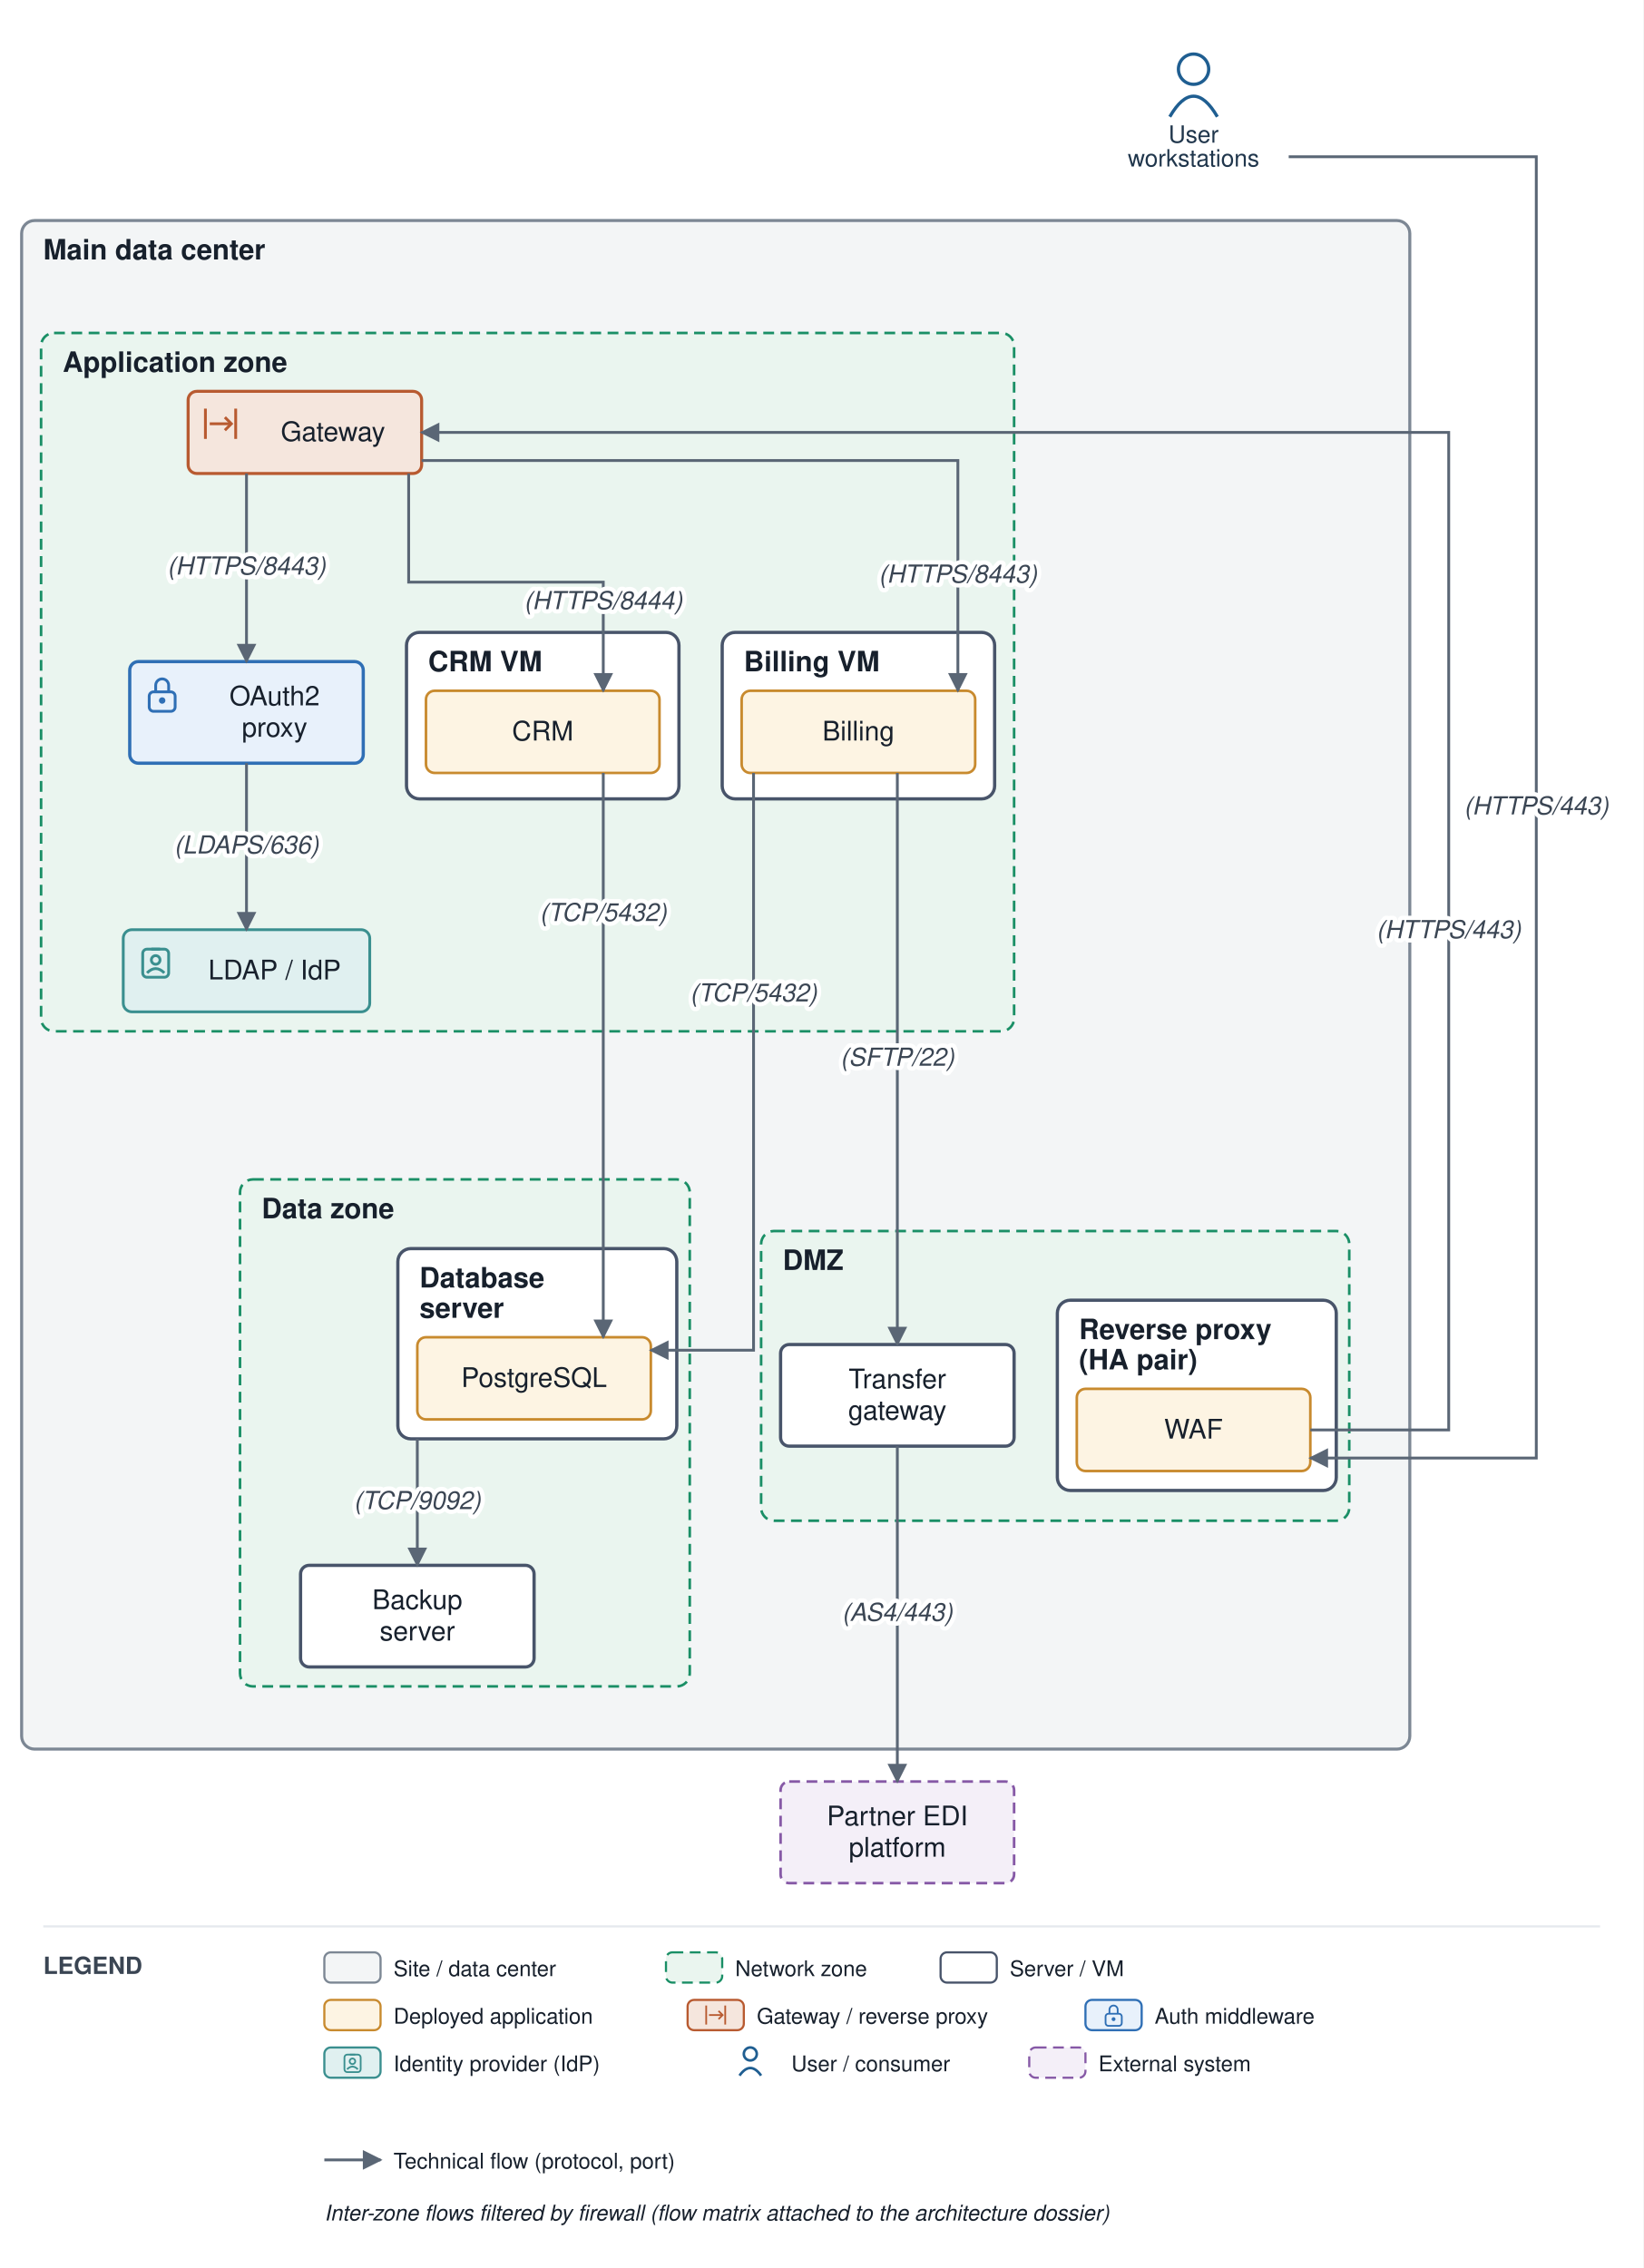
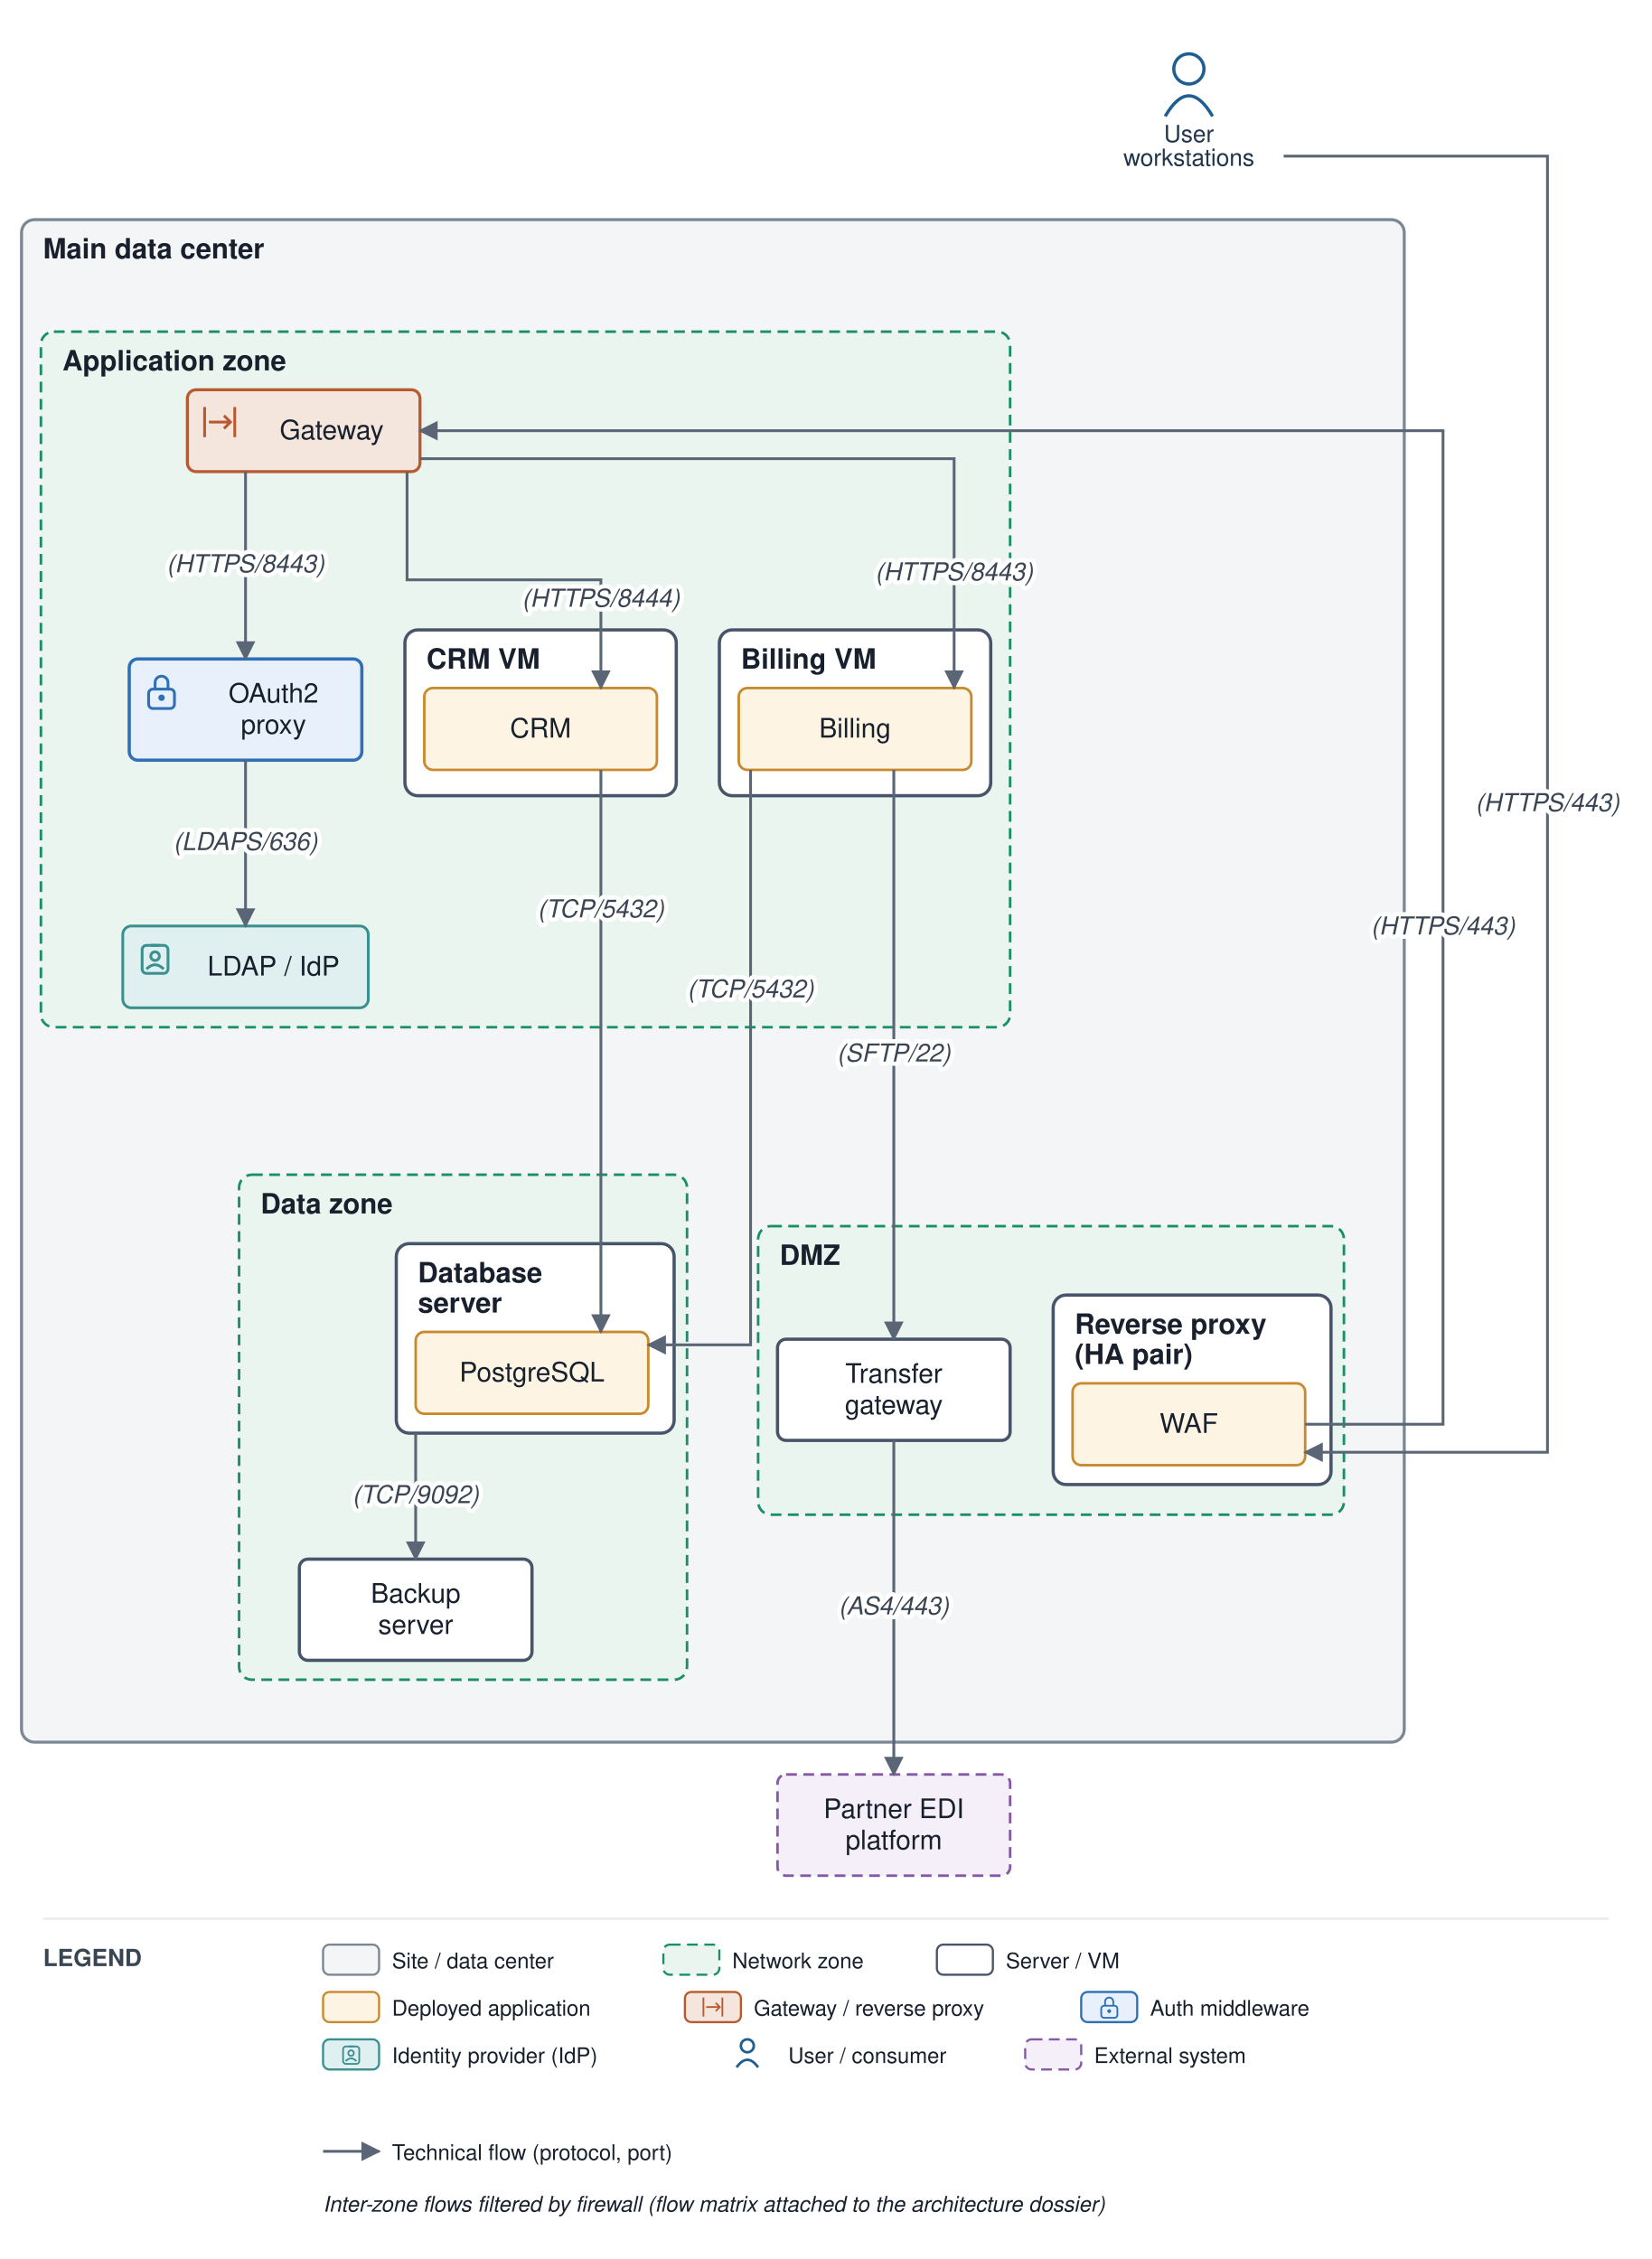
- <svg xmlns="http://www.w3.org/2000/svg" viewBox="0 0 760 1049" font-family="Helvetica,Arial,sans-serif">
+ <svg xmlns="http://www.w3.org/2000/svg" viewBox="0 0 767 1049" font-family="Helvetica,Arial,sans-serif">
  <defs>
    <marker id="arr" viewBox="0 0 10 10" refX="9" refY="5" markerWidth="7" markerHeight="7" orient="auto-start-reverse">
      <path d="M0,0 L10,5 L0,10 z" fill="#5a6675" />
    </marker>
  </defs>
-   <rect width="760" height="1049" fill="#ffffff" />
+   <rect width="767" height="1049" fill="#ffffff" />
  <rect x="10" y="102" width="642" height="707" rx="6" fill="#f3f5f6" stroke="#7c8794" stroke-width="1.4" />
  <text x="20" y="120" font-size="13" font-weight="bold" fill="#17202c">Main data center</text>
  <rect x="352" y="569.375" width="272" height="134" rx="6" fill="#eaf5ef" stroke="#1a8f66" stroke-width="1.2" stroke-dasharray="5 3" />
  <text x="362" y="587.375" font-size="13" font-weight="bold" fill="#17202c">DMZ</text>
  <rect x="489" y="601.375" width="129" height="88" rx="6" fill="#ffffff" stroke="#48546a" stroke-width="1.5" />
  <text x="499" y="619.375" font-size="13" font-weight="bold" fill="#17202c">Reverse proxy</text>
  <text x="499" y="633.375" font-size="13" font-weight="bold" fill="#17202c">(HA pair)</text>
  <rect x="19" y="154" width="450" height="323" rx="6" fill="#eaf5ef" stroke="#1a8f66" stroke-width="1.2" stroke-dasharray="5 3" />
  <text x="29" y="172" font-size="13" font-weight="bold" fill="#17202c">Application zone</text>
  <rect x="334" y="292.5" width="126" height="77" rx="6" fill="#ffffff" stroke="#48546a" stroke-width="1.5" />
  <text x="344" y="310.5" font-size="13" font-weight="bold" fill="#17202c">Billing VM</text>
  <rect x="188" y="292.5" width="126" height="77" rx="6" fill="#ffffff" stroke="#48546a" stroke-width="1.5" />
  <text x="198" y="310.5" font-size="13" font-weight="bold" fill="#17202c">CRM VM</text>
  <rect x="111" y="545.5" width="208" height="234.5" rx="6" fill="#eaf5ef" stroke="#1a8f66" stroke-width="1.2" stroke-dasharray="5 3" />
  <text x="121" y="563.5" font-size="13" font-weight="bold" fill="#17202c">Data zone</text>
  <rect x="184" y="577.5" width="129" height="88" rx="6" fill="#ffffff" stroke="#48546a" stroke-width="1.5" />
  <text x="194" y="595.5" font-size="13" font-weight="bold" fill="#17202c">Database</text>
  <text x="194" y="609.5" font-size="13" font-weight="bold" fill="#17202c">server</text>
  <rect x="498" y="642.375" width="108" height="38" rx="4" fill="#fdf4e3" stroke="#c88a2e" stroke-width="1.2" />
  <text x="552" y="665.375" font-size="12.5" text-anchor="middle" fill="#17202c">WAF</text>
  <rect x="361" y="621.875" width="108" height="47" rx="4" fill="#ffffff" stroke="#48546a" stroke-width="1.5" />
  <text x="415" y="642.125" font-size="12.5" text-anchor="middle" fill="#17202c">Transfer</text>
  <text x="415" y="656.625" font-size="12.5" text-anchor="middle" fill="#17202c">gateway</text>
  <rect x="87" y="181" width="108" height="38" rx="4" fill="#f5e6dd" stroke="#b85a30" stroke-width="1.4" />
  <path d="M 95 189 V 203 M 109 189 V 203" fill="none" stroke="#b85a30" stroke-width="1.3" />
  <path d="M 97 196 H 107" fill="none" stroke="#b85a30" stroke-width="1.3" />
  <path d="M 104 193 l 3 3 l -3 3" fill="none" stroke="#b85a30" stroke-width="1.3" />
  <text x="154" y="204" font-size="12.5" text-anchor="middle" fill="#17202c">Gateway</text>
  <rect x="60" y="306" width="108" height="47" rx="4" fill="#e8f1fb" stroke="#2f6fb5" stroke-width="1.5" />
  <rect x="69" y="320" width="12" height="9" rx="2" fill="none" stroke="#2f6fb5" stroke-width="1.3" />
  <path d="M 72 320 v -3 a 3 3 0 0 1 6 0 v 3" fill="none" stroke="#2f6fb5" stroke-width="1.3" />
  <circle cx="75" cy="324" r="1.5" fill="#2f6fb5" />
  <text x="127" y="326.25" font-size="12.5" text-anchor="middle" fill="#17202c">OAuth2</text>
  <text x="127" y="340.75" font-size="12.5" text-anchor="middle" fill="#17202c">proxy</text>
  <rect x="57" y="430" width="114" height="38" rx="4" fill="#e0f0f0" stroke="#3a8f8f" stroke-width="1.3" />
  <rect x="66" y="439" width="12" height="13" rx="2" fill="none" stroke="#3a8f8f" stroke-width="1.3" />
  <path d="M 70 439 H 74" fill="none" stroke="#3a8f8f" stroke-width="1.3" />
  <circle cx="72" cy="444" r="2" fill="none" stroke="#3a8f8f" stroke-width="1.3" />
  <path d="M 68 450 q 4 -4 8 0" fill="none" stroke="#3a8f8f" stroke-width="1.3" />
  <text x="127" y="453" font-size="12.5" text-anchor="middle" fill="#17202c">LDAP / IdP</text>
  <rect x="343" y="319.5" width="108" height="38" rx="4" fill="#fdf4e3" stroke="#c88a2e" stroke-width="1.2" />
  <text x="397" y="342.5" font-size="12.5" text-anchor="middle" fill="#17202c">Billing</text>
  <rect x="197" y="319.5" width="108" height="38" rx="4" fill="#fdf4e3" stroke="#c88a2e" stroke-width="1.2" />
  <text x="251" y="342.5" font-size="12.5" text-anchor="middle" fill="#17202c">CRM</text>
  <rect x="193" y="618.5" width="108" height="38" rx="4" fill="#fdf4e3" stroke="#c88a2e" stroke-width="1.2" />
  <text x="247" y="641.5" font-size="12.5" text-anchor="middle" fill="#17202c">PostgreSQL</text>
  <rect x="139" y="724" width="108" height="47" rx="4" fill="#ffffff" stroke="#48546a" stroke-width="1.5" />
  <text x="193" y="744.25" font-size="12.5" text-anchor="middle" fill="#17202c">Backup</text>
  <text x="193" y="758.75" font-size="12.5" text-anchor="middle" fill="#17202c">server</text>
  <circle cx="552" cy="32" r="7" fill="none" stroke="#1f5e91" stroke-width="1.5" />
  <path d="M 541 54 q 11 -19 22 0" fill="none" stroke="#1f5e91" stroke-width="1.5" />
  <text x="552" y="66" font-size="11" text-anchor="middle" fill="#20364c">User</text>
  <text x="552" y="77" font-size="11" text-anchor="middle" fill="#20364c">workstations</text>
  <rect x="361" y="824" width="108" height="47" rx="4" fill="#f4eff8" stroke="#8659a6" stroke-width="1.2" stroke-dasharray="5 3" />
  <text x="415" y="844.25" font-size="12.5" text-anchor="middle" fill="#17202c">Partner EDI</text>
  <text x="415" y="858.75" font-size="12.5" text-anchor="middle" fill="#17202c">platform</text>
-   <path d="M 596 72.5 L 710.5 72.5 L 710.5 674.375 L 606 674.375" fill="none" stroke="#5a6675" stroke-width="1.3" marker-end="url(#arr)" />
+   <path d="M 596 72.5 L 718.5 72.5 L 718.5 674.375 L 606 674.375" fill="none" stroke="#5a6675" stroke-width="1.3" marker-end="url(#arr)" />
  <path d="M 606 661.375 L 670 661.375 L 670 200 L 195 200" fill="none" stroke="#5a6675" stroke-width="1.3" marker-end="url(#arr)" />
  <path d="M 348.5 357.5 L 348.5 624.5 L 301 624.5" fill="none" stroke="#5a6675" stroke-width="1.3" marker-end="url(#arr)" />
  <path d="M 279 357.5 L 279 488 L 279 618.5" fill="none" stroke="#5a6675" stroke-width="1.3" marker-end="url(#arr)" />
  <path d="M 114 219 L 114 306" fill="none" stroke="#5a6675" stroke-width="1.3" marker-end="url(#arr)" />
  <path d="M 114 353 L 114 430" fill="none" stroke="#5a6675" stroke-width="1.3" marker-end="url(#arr)" />
  <path d="M 195 213 L 443 213 L 443 319.5" fill="none" stroke="#5a6675" stroke-width="1.3" marker-end="url(#arr)" />
  <path d="M 189 219 L 189 269.25 L 279 269.25 L 279 319.5" fill="none" stroke="#5a6675" stroke-width="1.3" marker-end="url(#arr)" />
  <path d="M 415 357.5 L 415 621.875" fill="none" stroke="#5a6675" stroke-width="1.3" marker-end="url(#arr)" />
  <path d="M 415 668.875 L 415 824" fill="none" stroke="#5a6675" stroke-width="1.3" marker-end="url(#arr)" />
  <path d="M 193 665.5 L 193 724" fill="none" stroke="#5a6675" stroke-width="1.3" marker-end="url(#arr)" />
-   <text x="710.5" y="376.688" font-size="11.5" text-anchor="middle" fill="#3a4553" font-style="italic" stroke="#ffffff" stroke-width="4" paint-order="stroke" stroke-linejoin="round">(HTTPS/443)</text>
+   <text x="718.5" y="376.688" font-size="11.5" text-anchor="middle" fill="#3a4553" font-style="italic" stroke="#ffffff" stroke-width="4" paint-order="stroke" stroke-linejoin="round">(HTTPS/443)</text>
  <text x="670" y="433.938" font-size="11.5" text-anchor="middle" fill="#3a4553" font-style="italic" stroke="#ffffff" stroke-width="4" paint-order="stroke" stroke-linejoin="round">(HTTPS/443)</text>
  <text x="348.5" y="463.188" font-size="11.5" text-anchor="middle" fill="#3a4553" font-style="italic" stroke="#ffffff" stroke-width="4" paint-order="stroke" stroke-linejoin="round">(TCP/5432)</text>
  <text x="279" y="426" font-size="11.5" text-anchor="middle" fill="#3a4553" font-style="italic" stroke="#ffffff" stroke-width="4" paint-order="stroke" stroke-linejoin="round">(TCP/5432)</text>
  <text x="114" y="265.75" font-size="11.5" text-anchor="middle" fill="#3a4553" font-style="italic" stroke="#ffffff" stroke-width="4" paint-order="stroke" stroke-linejoin="round">(HTTPS/8443)</text>
  <text x="114" y="394.75" font-size="11.5" text-anchor="middle" fill="#3a4553" font-style="italic" stroke="#ffffff" stroke-width="4" paint-order="stroke" stroke-linejoin="round">(LDAPS/636)</text>
  <text x="443" y="269.5" font-size="11.5" text-anchor="middle" fill="#3a4553" font-style="italic" stroke="#ffffff" stroke-width="4" paint-order="stroke" stroke-linejoin="round">(HTTPS/8443)</text>
  <text x="279" y="281.75" font-size="11.5" text-anchor="middle" fill="#3a4553" font-style="italic" stroke="#ffffff" stroke-width="4" paint-order="stroke" stroke-linejoin="round">(HTTPS/8444)</text>
  <text x="415" y="492.938" font-size="11.5" text-anchor="middle" fill="#3a4553" font-style="italic" stroke="#ffffff" stroke-width="4" paint-order="stroke" stroke-linejoin="round">(SFTP/22)</text>
  <text x="415" y="749.688" font-size="11.5" text-anchor="middle" fill="#3a4553" font-style="italic" stroke="#ffffff" stroke-width="4" paint-order="stroke" stroke-linejoin="round">(AS4/443)</text>
  <text x="193" y="698" font-size="11.5" text-anchor="middle" fill="#3a4553" font-style="italic" stroke="#ffffff" stroke-width="4" paint-order="stroke" stroke-linejoin="round">(TCP/9092)</text>
-   <line x1="20" y1="891" x2="740" y2="891" stroke="#e6e9ee" stroke-width="1" />
+   <line x1="20" y1="891" x2="747" y2="891" stroke="#e6e9ee" stroke-width="1" />
  <text x="20" y="913" font-size="11" font-weight="bold" fill="#3a4553">LEGEND</text>
  <rect x="150" y="903" width="26" height="14" rx="3" fill="#f3f5f6" stroke="#7c8794" />
  <text x="182" y="914" font-size="10" fill="#17202c">Site / data center</text>
  <rect x="308" y="903" width="26" height="14" rx="3" fill="#eaf5ef" stroke="#1a8f66" stroke-dasharray="5 3" />
  <text x="340" y="914" font-size="10" fill="#17202c">Network zone</text>
  <rect x="435" y="903" width="26" height="14" rx="3" fill="#ffffff" stroke="#48546a" />
  <text x="467" y="914" font-size="10" fill="#17202c">Server / VM</text>
  <rect x="150" y="925" width="26" height="14" rx="3" fill="#fdf4e3" stroke="#c88a2e" />
  <text x="182" y="936" font-size="10" fill="#17202c">Deployed application</text>
  <rect x="318" y="925" width="26" height="14" rx="3" fill="#f5e6dd" stroke="#b85a30" />
  <path d="M 326.6 927.6 V 936.4 M 335.4 927.6 V 936.4" fill="none" stroke="#b85a30" stroke-width="0.8" />
  <path d="M 327.9 932 H 334.1" fill="none" stroke="#b85a30" stroke-width="0.8" />
  <path d="M 332.3 930.1 l 1.9 1.9 l -1.9 1.9" fill="none" stroke="#b85a30" stroke-width="0.8" />
  <text x="350" y="936" font-size="10" fill="#17202c">Gateway / reverse proxy</text>
  <rect x="502" y="925" width="26" height="14" rx="3" fill="#e8f1fb" stroke="#2f6fb5" />
  <rect x="511.3" y="931.4" width="7.5" height="5.6" rx="1.3" fill="none" stroke="#2f6fb5" stroke-width="0.8" />
  <path d="M 513.1 931.4 v -1.9 a 1.9 1.9 0 0 1 3.8 0 v 1.9" fill="none" stroke="#2f6fb5" stroke-width="0.8" />
  <circle cx="515" cy="933.9" r="0.9" fill="#2f6fb5" />
  <text x="534" y="936" font-size="10" fill="#17202c">Auth middleware</text>
  <rect x="150" y="947" width="26" height="14" rx="3" fill="#e0f0f0" stroke="#3a8f8f" />
  <rect x="159.3" y="950.3" width="7.5" height="8.1" rx="1.3" fill="none" stroke="#3a8f8f" stroke-width="0.8" />
  <path d="M 161.8 950.3 H 164.3" fill="none" stroke="#3a8f8f" stroke-width="0.8" />
  <circle cx="163" cy="953.4" r="1.3" fill="none" stroke="#3a8f8f" stroke-width="0.8" />
  <path d="M 160.5 957.1 q 2.5 -2.5 5 0" fill="none" stroke="#3a8f8f" stroke-width="0.8" />
  <text x="182" y="958" font-size="10" fill="#17202c">Identity provider (IdP)</text>
  <circle cx="347" cy="950" r="3" fill="none" stroke="#1f5e91" stroke-width="1.2" />
  <path d="M 342 960 q 5 -7 10 0" fill="none" stroke="#1f5e91" stroke-width="1.2" />
  <text x="366" y="958" font-size="10" fill="#17202c">User / consumer</text>
  <rect x="476" y="947" width="26" height="14" rx="3" fill="#f4eff8" stroke="#8659a6" stroke-dasharray="5 3" />
  <text x="508" y="958" font-size="10" fill="#17202c">External system</text>
  <line x1="150" y1="999" x2="176" y2="999" stroke="#5a6675" stroke-width="1.3" marker-end="url(#arr)" />
  <text x="182" y="1003" font-size="10" fill="#17202c">Technical flow (protocol, port)</text>
  <text x="150" y="1027" font-size="10" fill="#17202c" font-style="italic">Inter-zone flows filtered by firewall (flow matrix attached to the architecture dossier)</text>
</svg>
